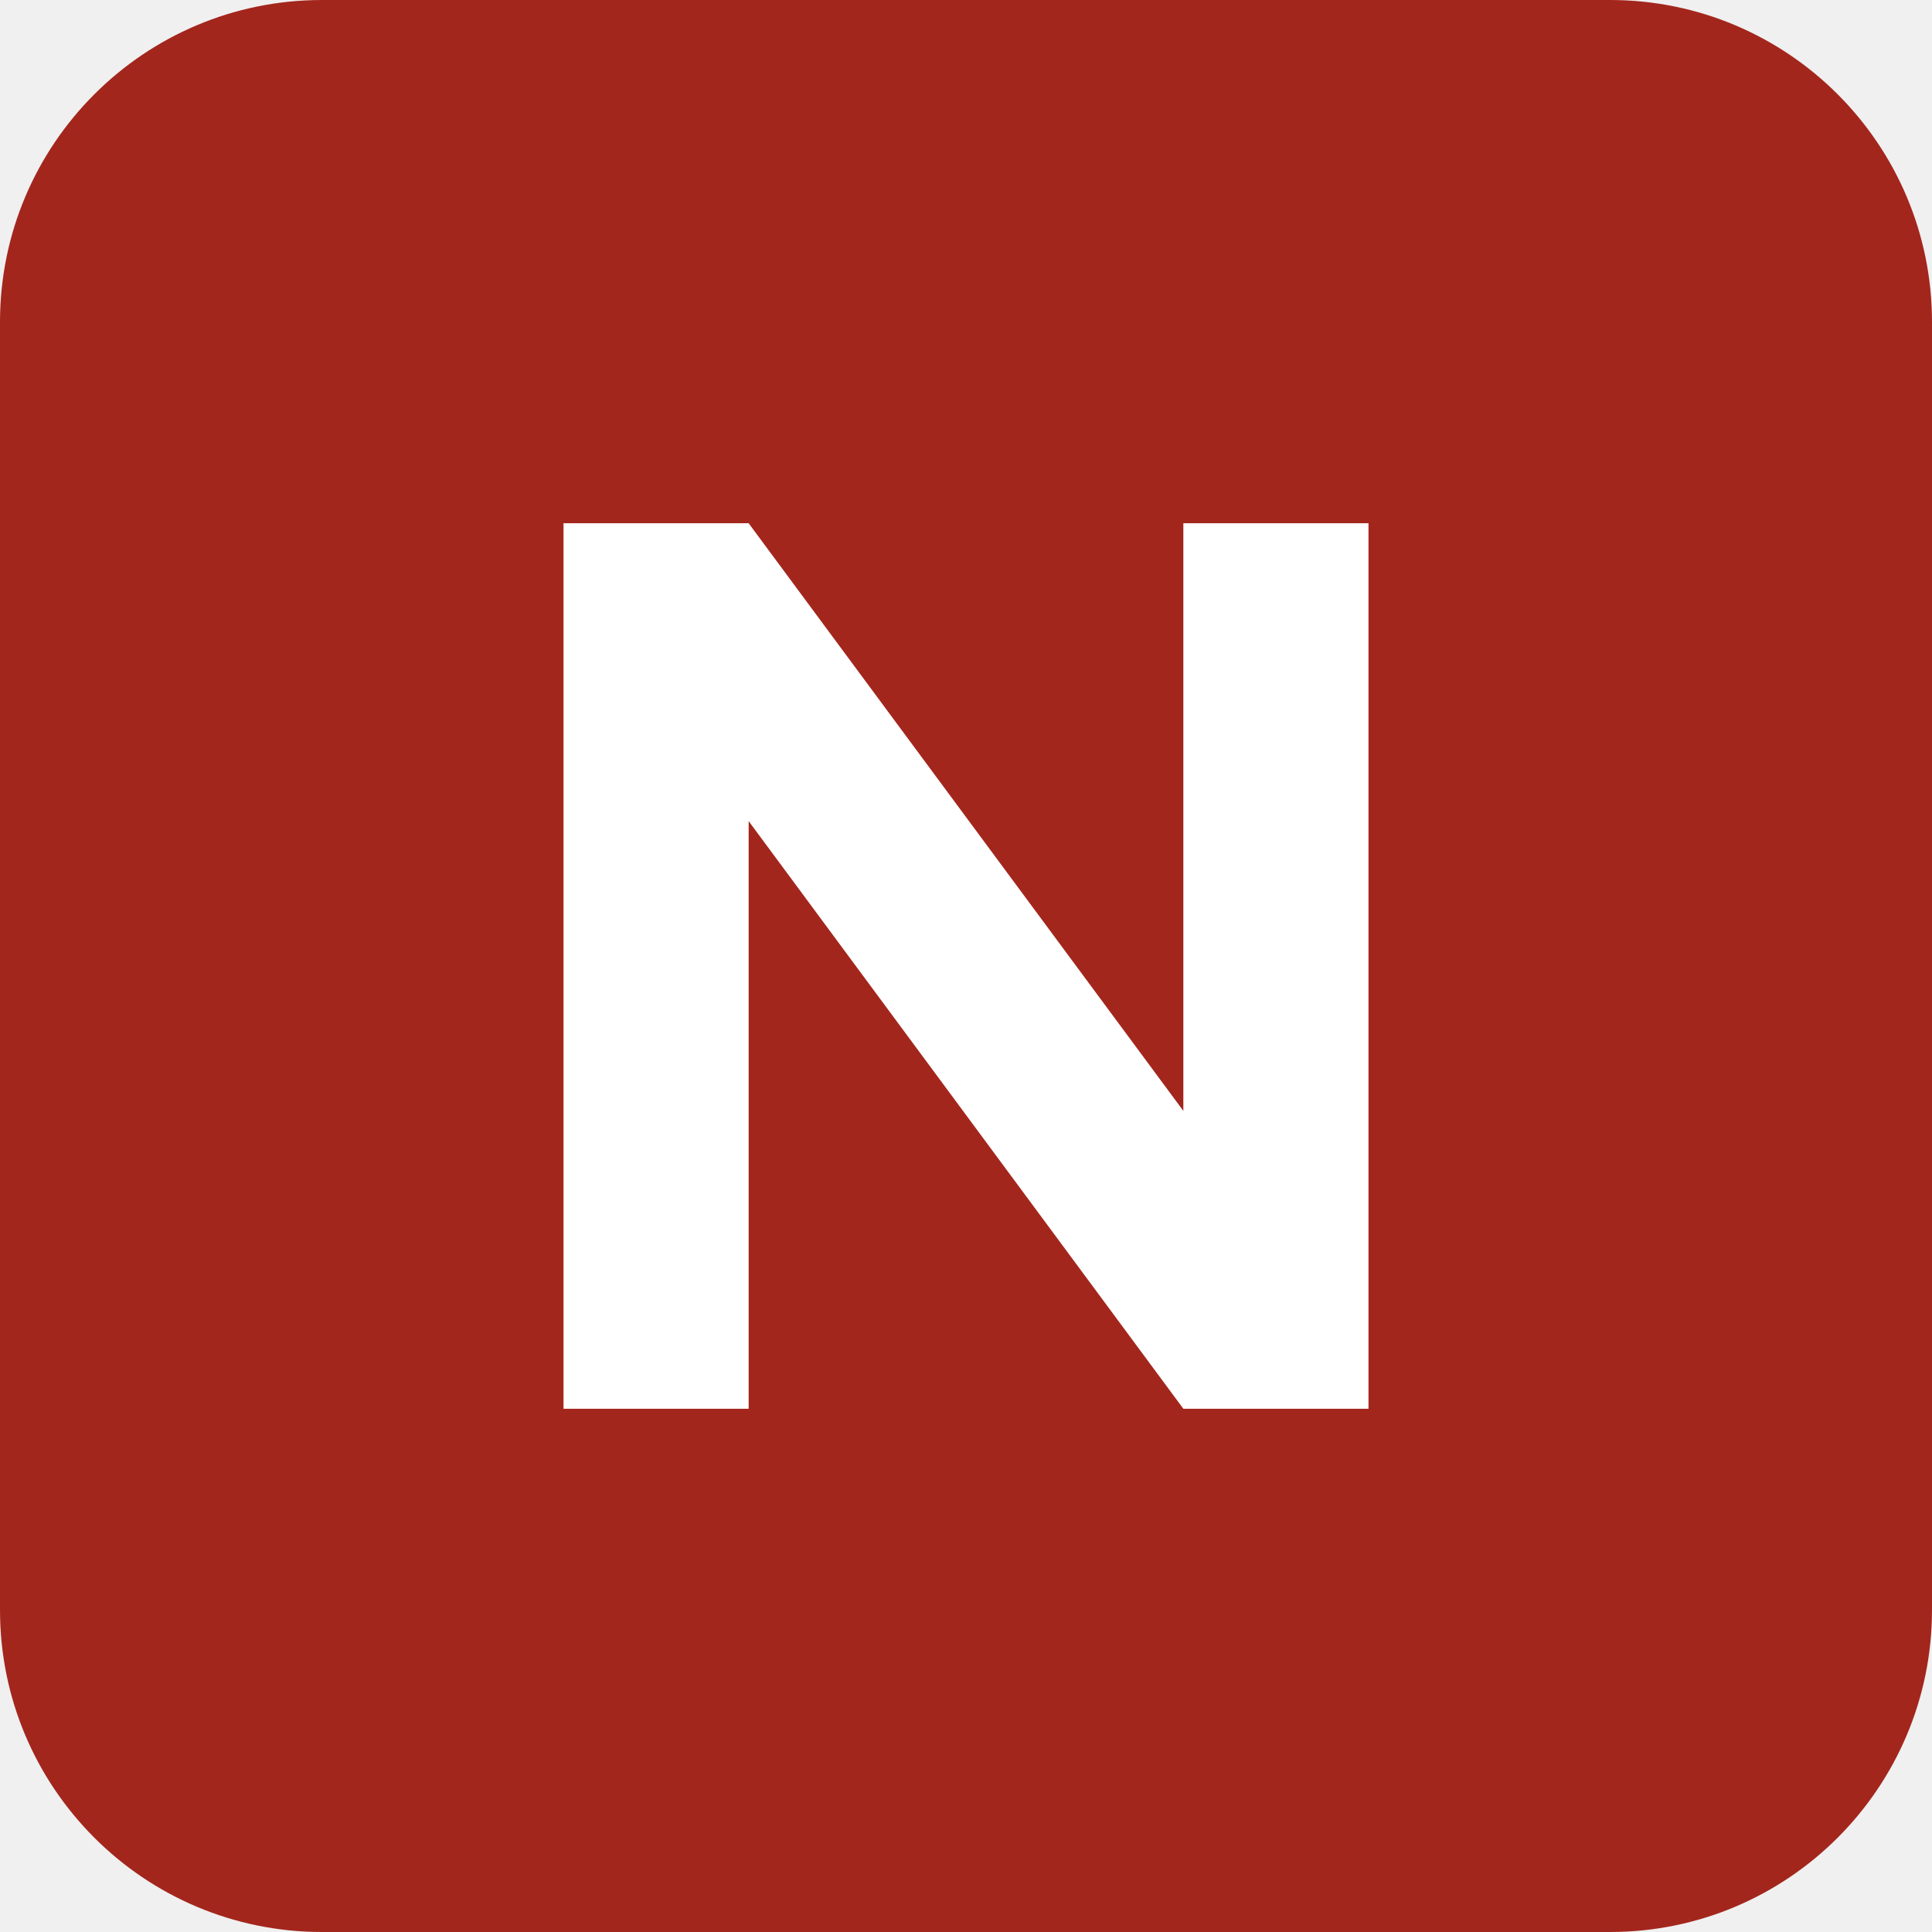
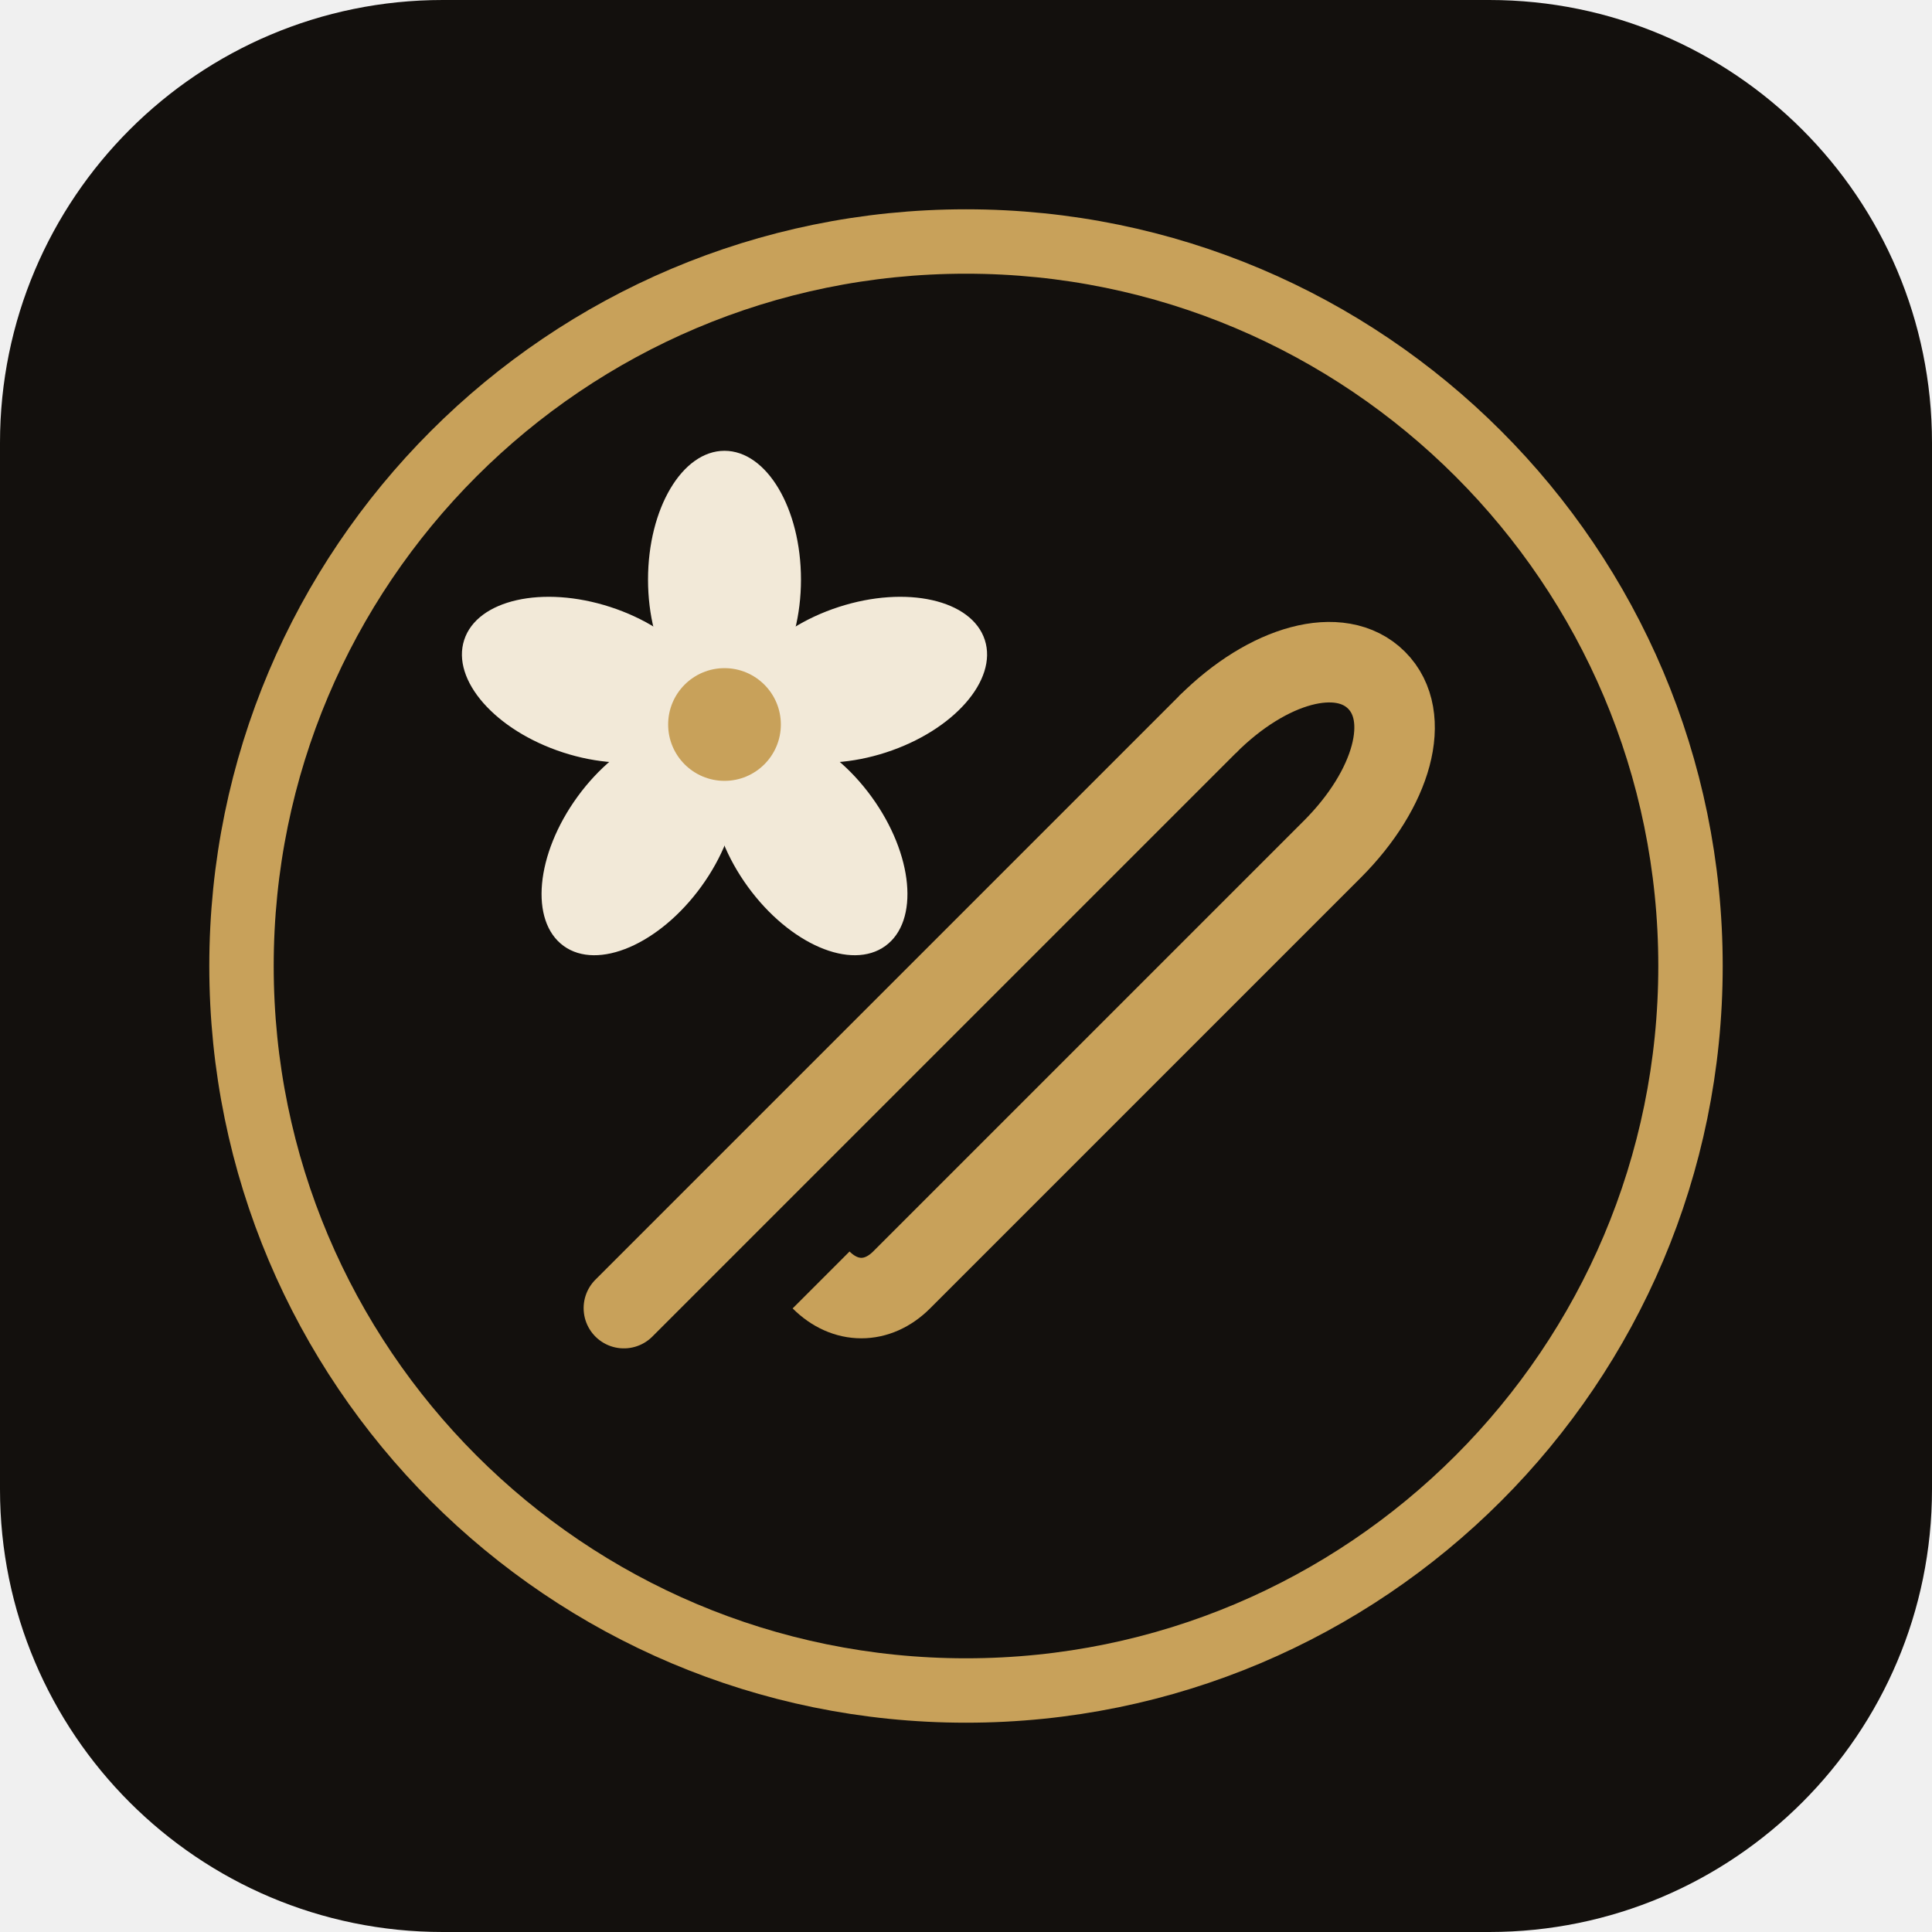
<svg xmlns="http://www.w3.org/2000/svg" viewBox="0 0 48 48">
-   <rect width="48" height="48" rx="8" fill="#A3261D" />
-   <path d="M14 35V13h4.6l10.8 14.6V13H34v22h-4.6L18.6 20.4V35z" fill="#fff" />
+   <rect width="48" height="48" rx="11" fill="#13100D" />
+   <circle cx="24" cy="24" r="18" fill="none" stroke="#C8A15A" stroke-width="1.6" />
+   <path d="M15.5 32.5 30 18" stroke="#C8A15A" stroke-width="2" stroke-linecap="round" />
+   <path d="M30 18c1.5-1.5 3.3-2 4.2-1.1s.4 2.7-1.1 4.2L22.4 31.8c-.6.6-1.4.6-2 0" fill="none" stroke="#C8A15A" stroke-width="2" stroke-linejoin="round" />
+   <g transform="translate(18 18)" fill="#F2E9D8">
+     <ellipse cy="-3.6" rx="1.9" ry="3.2" />
+     <ellipse cy="-3.6" rx="1.9" ry="3.2" transform="rotate(72)" />
+     <ellipse cy="-3.6" rx="1.9" ry="3.2" transform="rotate(144)" />
+     <ellipse cy="-3.6" rx="1.9" ry="3.2" transform="rotate(216)" />
+     <ellipse cy="-3.6" rx="1.9" ry="3.2" transform="rotate(288)" />
+     <circle r="1.4" fill="#C8A15A" />
+   </g>
</svg>
